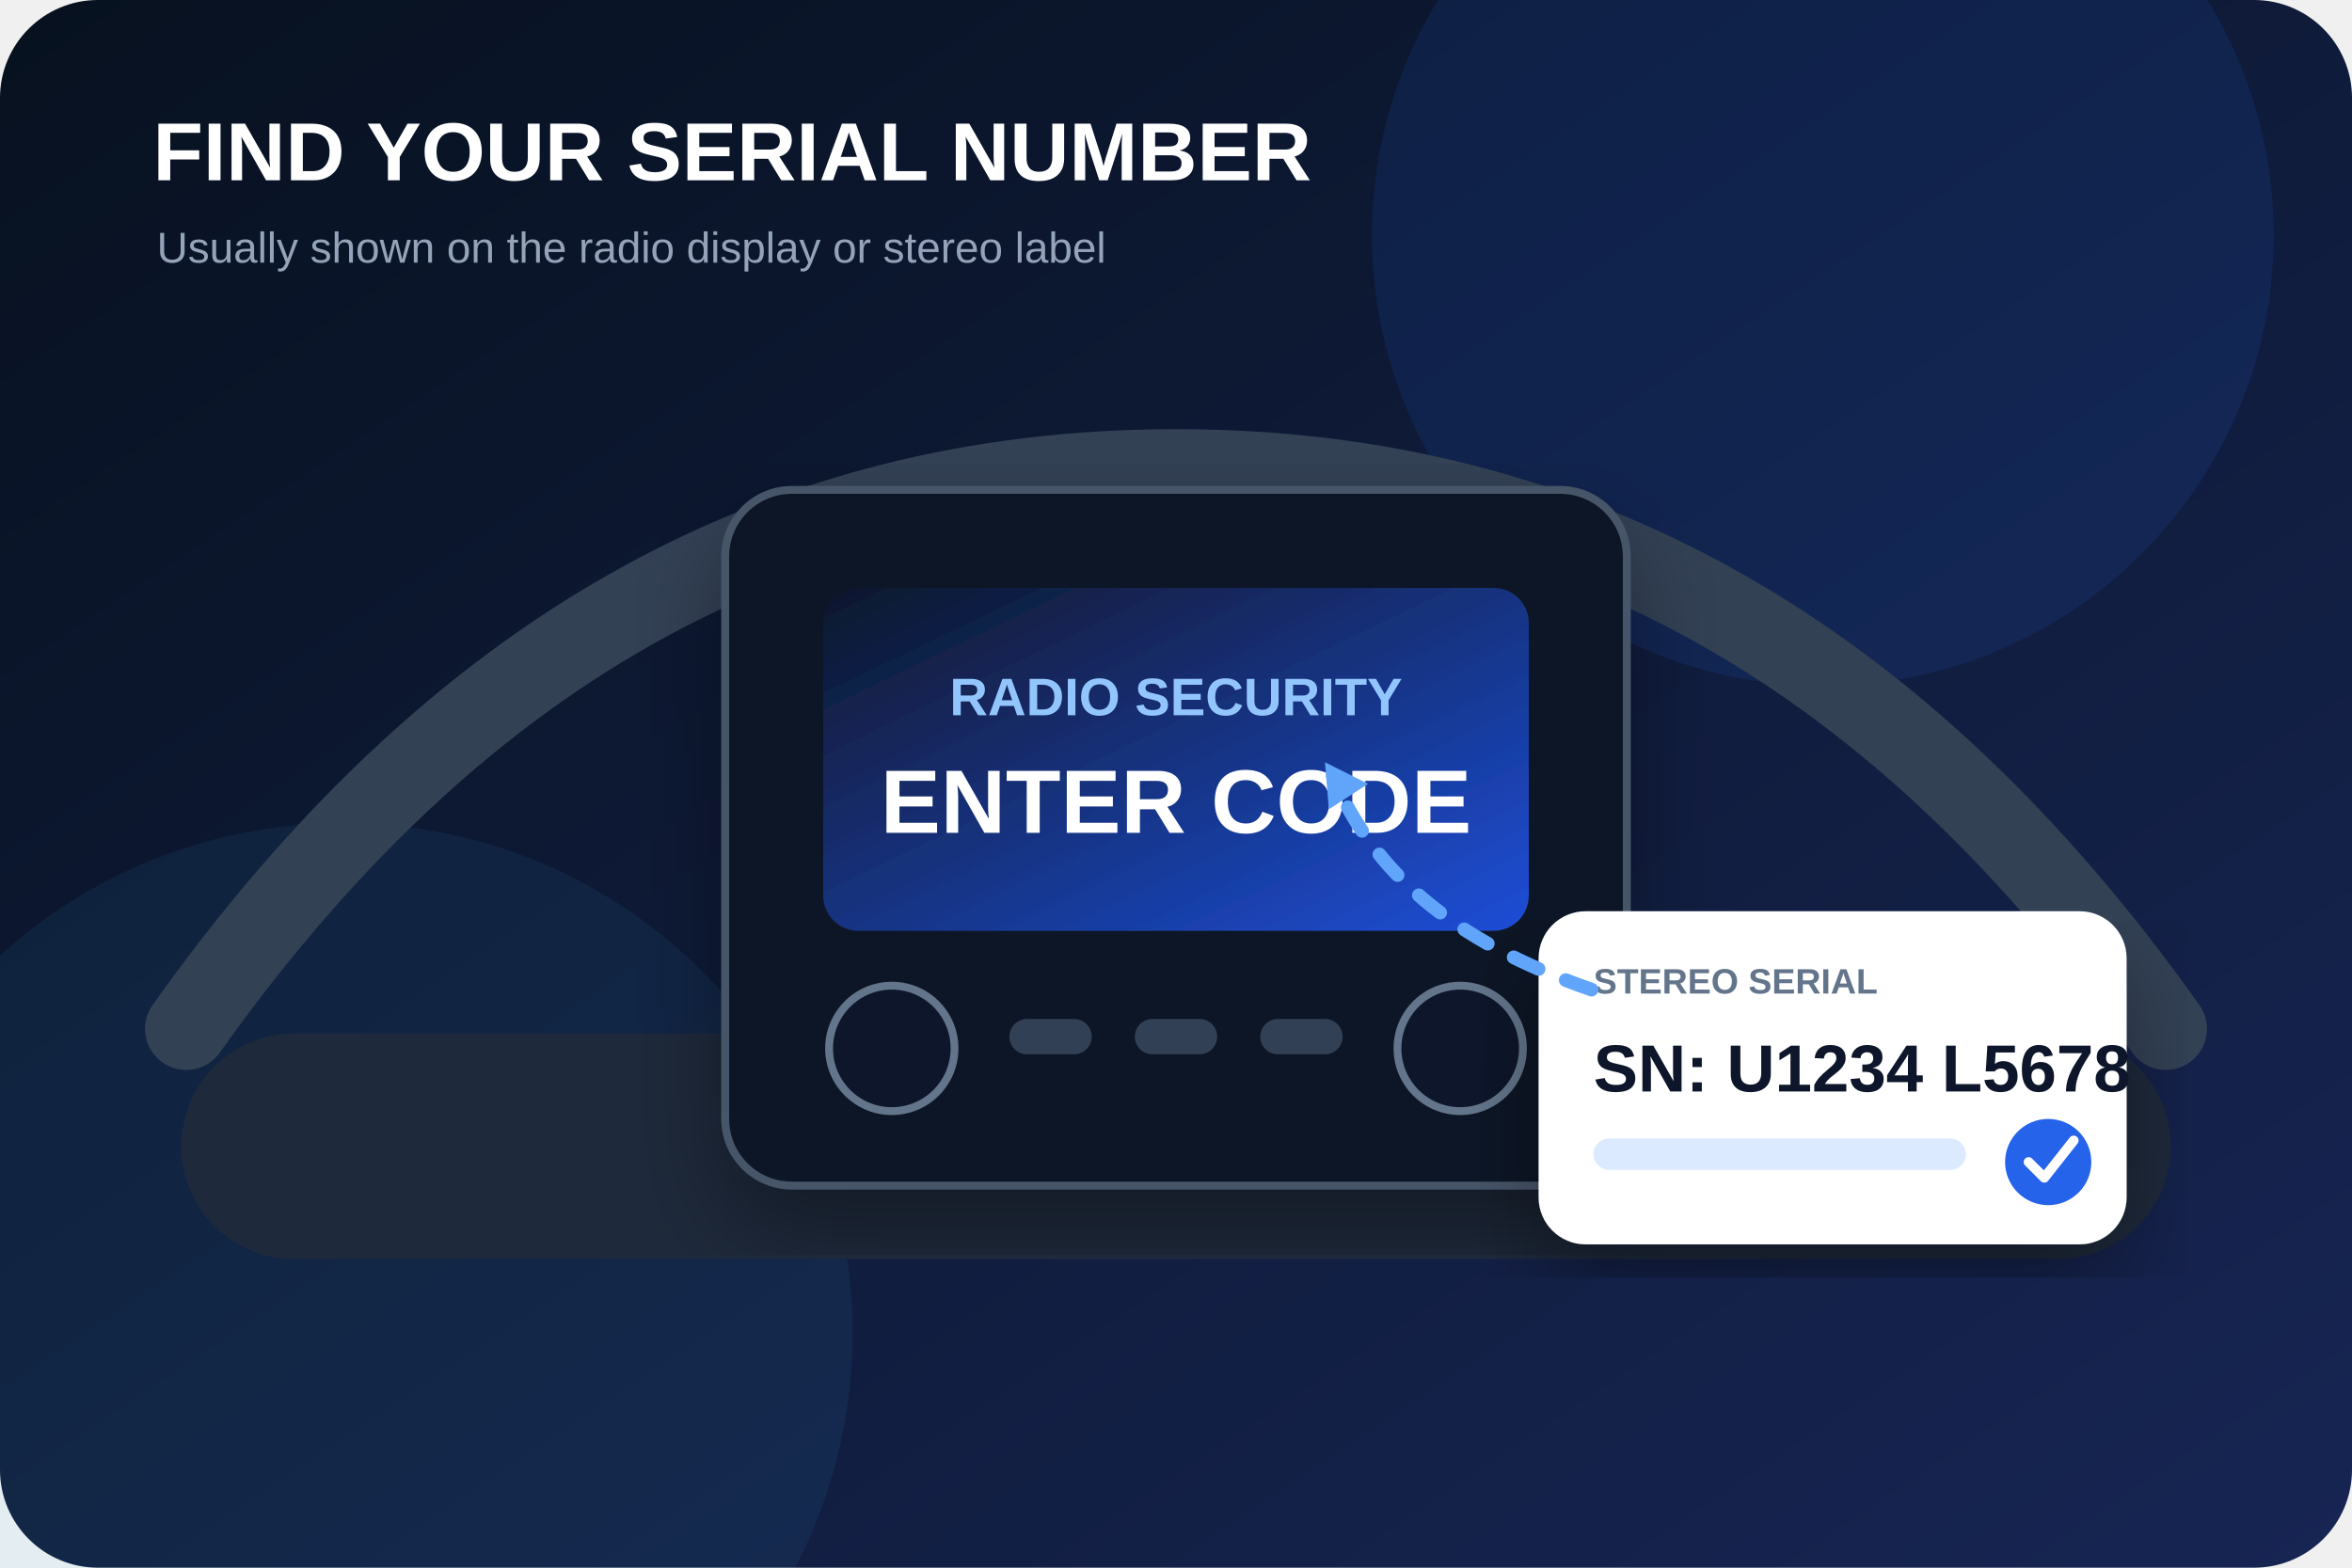
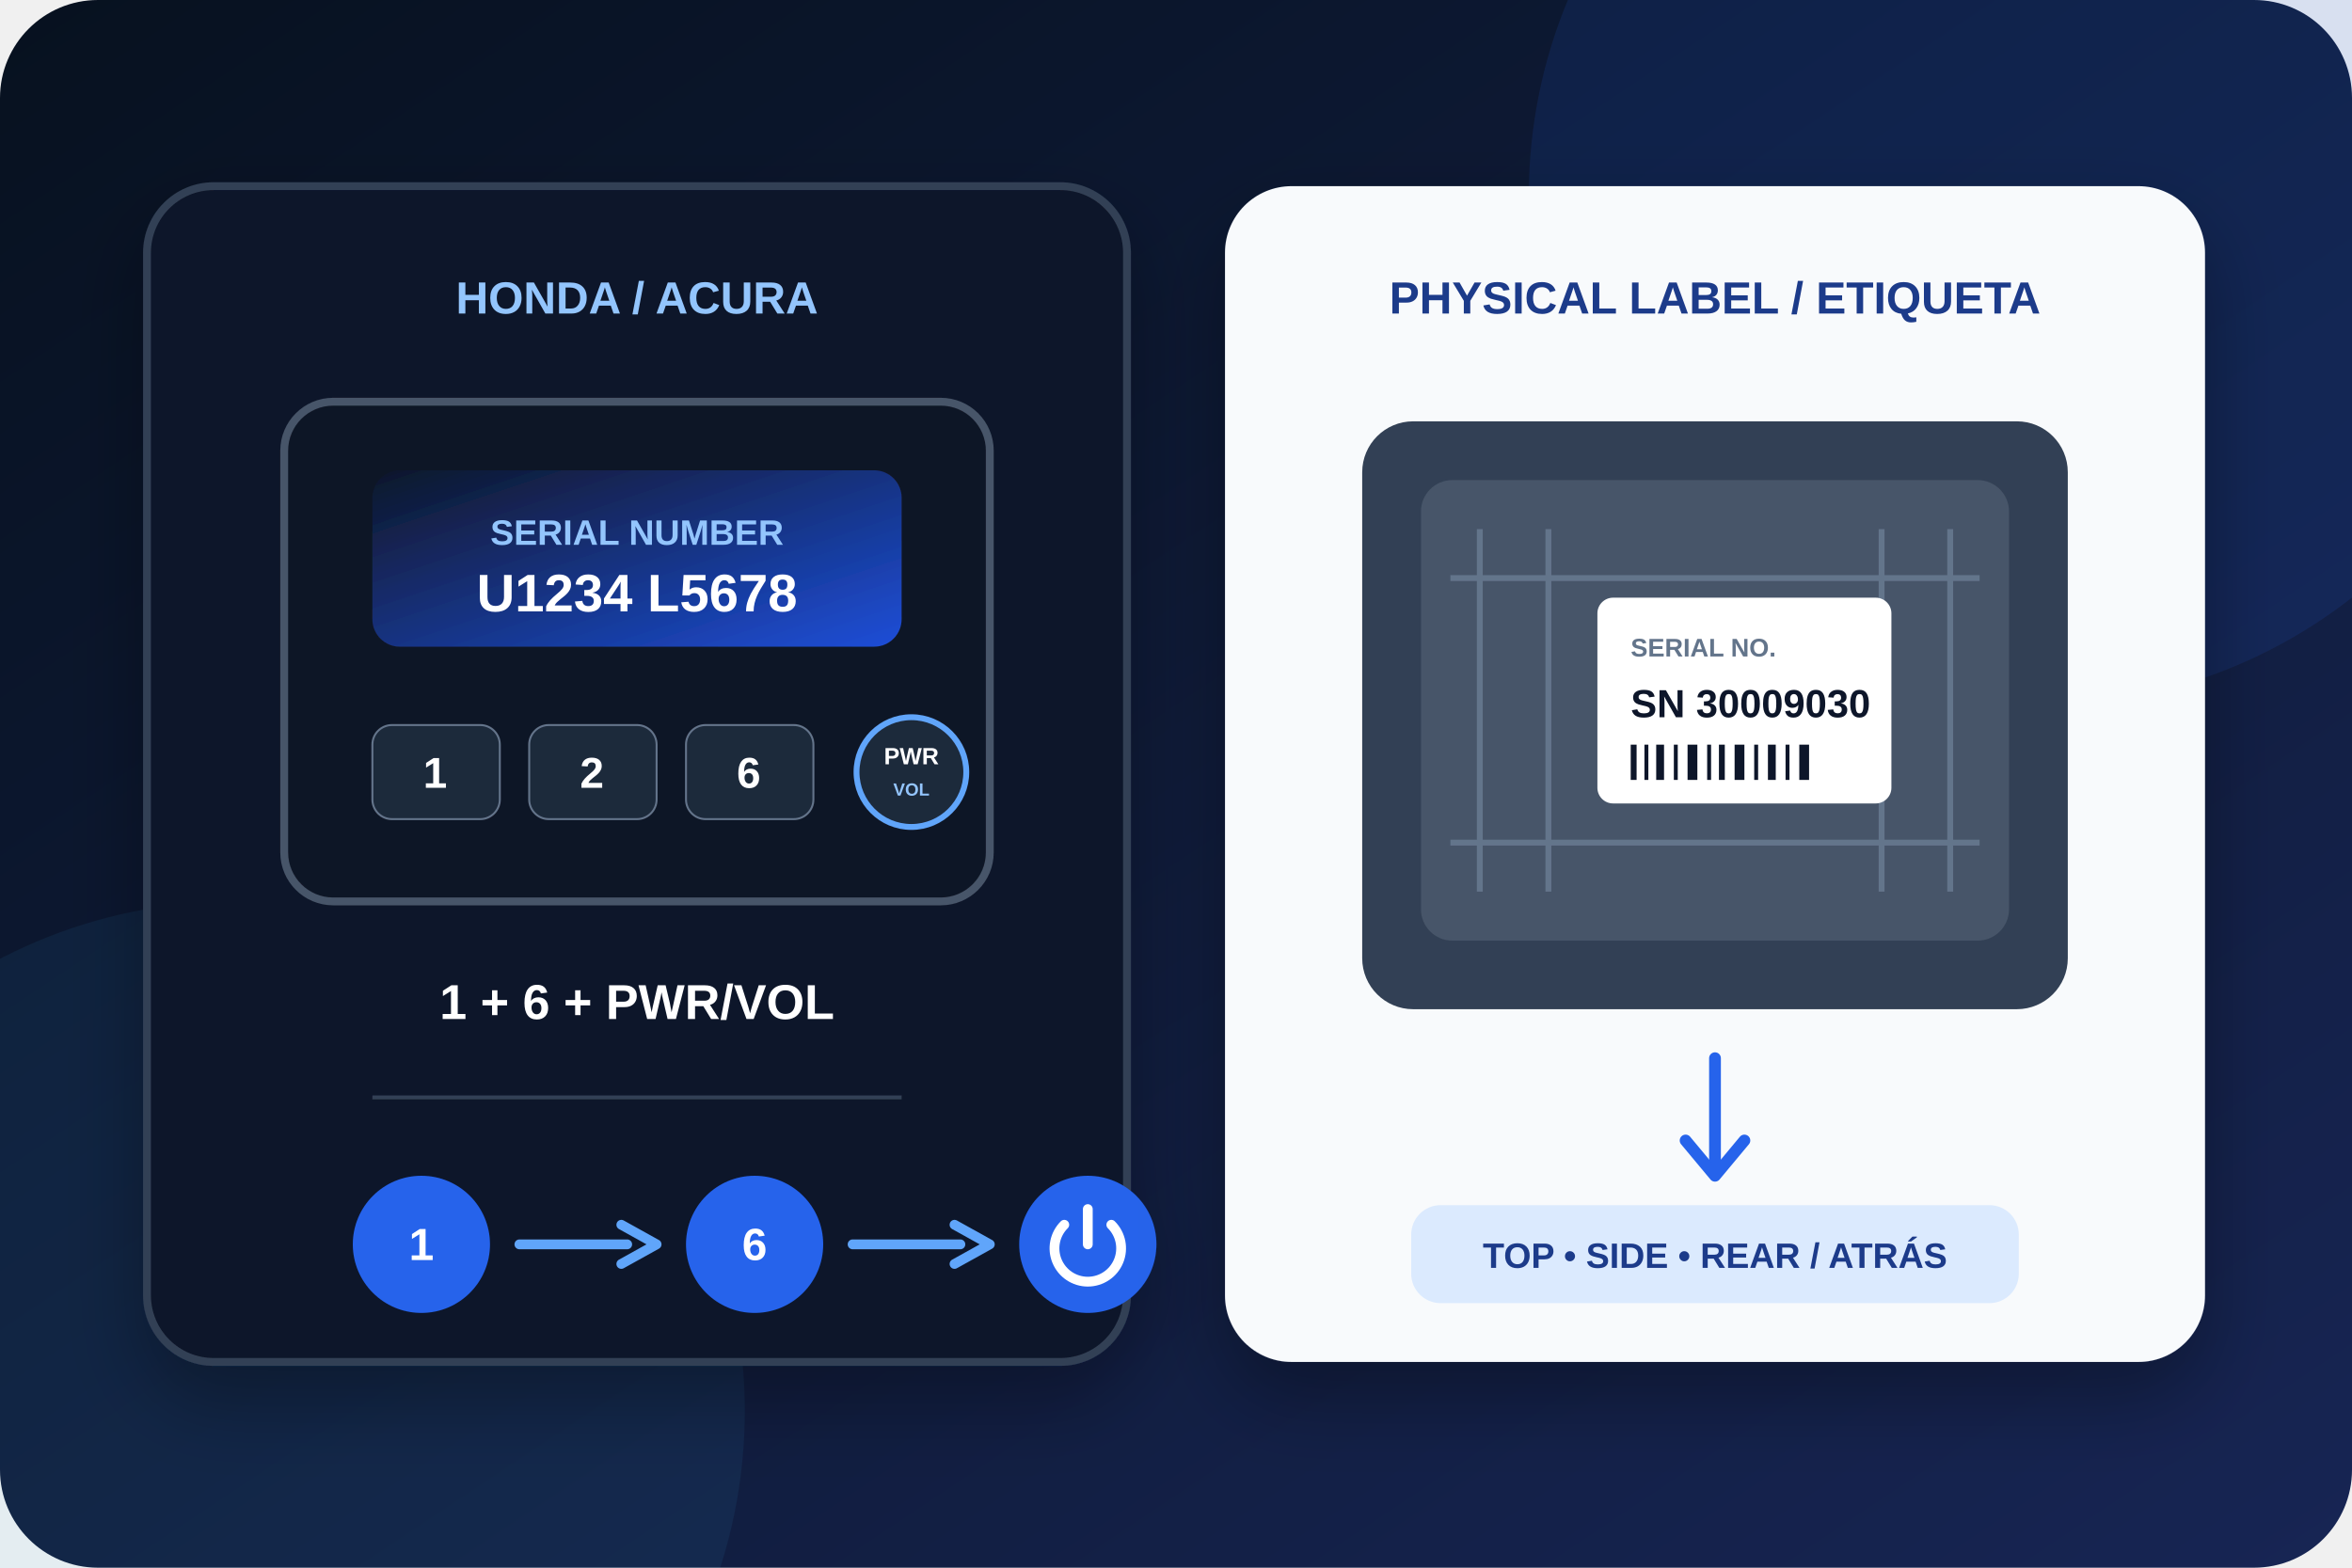
<svg xmlns="http://www.w3.org/2000/svg" viewBox="0 0 1200 800" role="img" aria-labelledby="title desc">
  <defs>
    <linearGradient id="bg" x1="0" y1="0" x2="1" y2="1">
      <stop stop-color="#07111f" />
      <stop offset="1" stop-color="#172554" />
    </linearGradient>
    <linearGradient id="screen" x1="0" y1="0" x2="1" y2="1">
      <stop stop-color="#0f172a" />
      <stop offset="1" stop-color="#1d4ed8" />
    </linearGradient>
    <filter id="shadow">
-       <feDropShadow dx="0" dy="22" stdDeviation="24" flood-opacity=".35" />
+       <feDropShadow dx="0" dy="18" stdDeviation="20" flood-opacity=".32" />
    </filter>
  </defs>
  <rect width="1200" height="800" rx="50" fill="url(#bg)" />
-   <circle cx="930" cy="120" r="230" fill="#2563eb" opacity=".12" />
-   <circle cx="175" cy="680" r="260" fill="#38bdf8" opacity=".07" />
-   <path d="M95 525c135-190 300-285 505-285s370 95 505 285" fill="none" stroke="#334155" stroke-width="42" stroke-linecap="round" />
-   <path d="M150 585h900" stroke="#1e293b" stroke-width="115" stroke-linecap="round" />
-   <g filter="url(#shadow)">
-     <rect x="370" y="250" width="460" height="355" rx="34" fill="#111827" stroke="#475569" stroke-width="4" />
-     <rect x="420" y="300" width="360" height="175" rx="18" fill="url(#screen)" />
-     <text x="600" y="365" fill="#93c5fd" font-size="27" font-family="Arial,sans-serif" text-anchor="middle" font-weight="700">RADIO SECURITY</text>
-     <text x="600" y="425" fill="#fff" font-size="46" font-family="Arial,sans-serif" text-anchor="middle" font-weight="800">ENTER CODE</text>
-     <circle cx="455" cy="535" r="32" fill="#0f172a" stroke="#64748b" stroke-width="4" />
-     <circle cx="745" cy="535" r="32" fill="#0f172a" stroke="#64748b" stroke-width="4" />
-     <g fill="#334155">
-       <rect x="515" y="520" width="42" height="18" rx="9" />
-       <rect x="579" y="520" width="42" height="18" rx="9" />
-       <rect x="643" y="520" width="42" height="18" rx="9" />
+   <circle cx="1040" cy="100" r="260" fill="#2563eb" opacity=".12" />
+   <circle cx="120" cy="720" r="260" fill="#38bdf8" opacity=".07" />
+   <g transform="translate(75 95)" filter="url(#shadow)">
+     <rect width="500" height="600" rx="34" fill="#0f172a" stroke="#334155" stroke-width="4" />
+     <text x="250" y="65" text-anchor="middle" fill="#93c5fd" font-size="23" font-family="Arial,sans-serif" font-weight="800">HONDA / ACURA</text>
+     <rect x="70" y="110" width="360" height="255" rx="25" fill="#111827" stroke="#475569" stroke-width="4" />
+     <rect x="115" y="145" width="270" height="90" rx="14" fill="url(#screen)" />
+     <text x="250" y="183" text-anchor="middle" fill="#93c5fd" font-size="18" font-family="Arial,sans-serif" font-weight="700">SERIAL NUMBER</text>
+     <text x="250" y="217" text-anchor="middle" fill="#fff" font-size="27" font-family="Arial,sans-serif" font-weight="900">U1234  L5678</text>
+     <g font-family="Arial,sans-serif" text-anchor="middle">
+       <rect x="115" y="275" width="65" height="48" rx="10" fill="#1e293b" stroke="#64748b" />
+       <text x="147" y="307" fill="#fff" font-size="22" font-weight="900">1</text>
+       <rect x="195" y="275" width="65" height="48" rx="10" fill="#1e293b" stroke="#64748b" />
+       <text x="227" y="307" fill="#fff" font-size="22" font-weight="900">2</text>
+       <rect x="275" y="275" width="65" height="48" rx="10" fill="#1e293b" stroke="#64748b" />
+       <text x="307" y="307" fill="#fff" font-size="22" font-weight="900">6</text>
+       <circle cx="390" cy="299" r="28" fill="#1e293b" stroke="#60a5fa" stroke-width="3" />
+       <text x="390" y="295" fill="#fff" font-size="12" font-weight="900">PWR</text>
+       <text x="390" y="311" fill="#93c5fd" font-size="9" font-weight="700">VOL</text>
+     </g>
+     <text x="250" y="425" text-anchor="middle" fill="#fff" font-size="25" font-family="Arial,sans-serif" font-weight="900">1  +  6  +  PWR/VOL</text>
+     <path d="M115 465h270" stroke="#334155" stroke-width="2" />
+     <g transform="translate(105 505)">
+       <circle cx="35" cy="35" r="35" fill="#2563eb" />
+       <text x="35" y="43" text-anchor="middle" fill="#fff" font-size="23" font-family="Arial,sans-serif" font-weight="900">1</text>
+       <path d="M85 35h55" stroke="#60a5fa" stroke-width="5" stroke-linecap="round" />
+       <path d="m137 25 18 10-18 10" fill="none" stroke="#60a5fa" stroke-width="5" stroke-linecap="round" stroke-linejoin="round" />
+       <circle cx="205" cy="35" r="35" fill="#2563eb" />
+       <text x="205" y="43" text-anchor="middle" fill="#fff" font-size="23" font-family="Arial,sans-serif" font-weight="900">6</text>
+       <path d="M255 35h55" stroke="#60a5fa" stroke-width="5" stroke-linecap="round" />
+       <path d="m307 25 18 10-18 10" fill="none" stroke="#60a5fa" stroke-width="5" stroke-linecap="round" stroke-linejoin="round" />
+       <circle cx="375" cy="35" r="35" fill="#2563eb" />
+       <path d="M375 17v18" stroke="#fff" stroke-width="5" stroke-linecap="round" />
+       <path d="M363 25a17 17 0 1 0 24 0" fill="none" stroke="#fff" stroke-width="5" stroke-linecap="round" />
    </g>
  </g>
-   <g transform="translate(785 465)" filter="url(#shadow)">
-     <rect width="300" height="170" rx="24" fill="#fff" />
-     <text x="28" y="42" fill="#64748b" font-size="18" font-family="Arial,sans-serif" font-weight="700">STEREO SERIAL</text>
-     <text x="28" y="92" fill="#0f172a" font-size="34" font-family="Arial,sans-serif" font-weight="900">SN: U1234 L5678</text>
-     <rect x="28" y="116" width="190" height="16" rx="8" fill="#dbeafe" />
-     <circle cx="260" cy="128" r="22" fill="#2563eb" />
-     <path d="m250 128 8 8 15-19" fill="none" stroke="#fff" stroke-width="5" stroke-linecap="round" stroke-linejoin="round" />
+   <g transform="translate(625 95)" filter="url(#shadow)">
+     <rect width="500" height="600" rx="34" fill="#f8fafc" />
+     <text x="250" y="65" text-anchor="middle" fill="#1e3a8a" font-size="23" font-family="Arial,sans-serif" font-weight="800">PHYSICAL LABEL / ETIQUETA</text>
+     <g transform="translate(70 120)">
+       <rect width="360" height="300" rx="26" fill="#334155" />
+       <rect x="30" y="30" width="300" height="235" rx="16" fill="#475569" />
+       <g stroke="#64748b" stroke-width="3">
+         <path d="M60 55v185M95 55v185M265 55v185M300 55v185" />
+         <path d="M45 80h270M45 215h270" />
+       </g>
+       <rect x="120" y="90" width="150" height="105" rx="8" fill="#fff" />
+       <text x="137" y="120" fill="#64748b" font-size="13" font-family="Arial,sans-serif" font-weight="800">SERIAL NO.</text>
+       <text x="137" y="151" fill="#0f172a" font-size="20" font-family="Arial,sans-serif" font-weight="900">SN 30009030</text>
+       <g fill="#0f172a">
+         <rect x="137" y="165" width="3" height="18" />
+         <rect x="144" y="165" width="2" height="18" />
+         <rect x="150" y="165" width="4" height="18" />
+         <rect x="159" y="165" width="2" height="18" />
+         <rect x="166" y="165" width="5" height="18" />
+         <rect x="176" y="165" width="2" height="18" />
+         <rect x="182" y="165" width="3" height="18" />
+         <rect x="190" y="165" width="5" height="18" />
+         <rect x="200" y="165" width="2" height="18" />
+         <rect x="207" y="165" width="4" height="18" />
+         <rect x="216" y="165" width="2" height="18" />
+         <rect x="223" y="165" width="5" height="18" />
+       </g>
+     </g>
+     <path d="M250 445v55" stroke="#2563eb" stroke-width="6" stroke-linecap="round" />
+     <path d="m235 487 15 18 15-18" fill="none" stroke="#2563eb" stroke-width="6" stroke-linecap="round" stroke-linejoin="round" />
+     <rect x="95" y="520" width="310" height="50" rx="15" fill="#dbeafe" />
+     <text x="250" y="552" text-anchor="middle" fill="#1e3a8a" font-size="18" font-family="Arial,sans-serif" font-weight="900">TOP • SIDE • REAR / ATRÁS</text>
  </g>
-   <path d="M812 505c-72-25-112-61-132-109" fill="none" stroke="#60a5fa" stroke-width="7" stroke-linecap="round" stroke-dasharray="14 15" />
-   <path d="m676 389 2 24 20-13" fill="#60a5fa" />
-   <text x="78" y="92" fill="#fff" font-size="42" font-family="Arial,sans-serif" font-weight="900">FIND YOUR SERIAL NUMBER</text>
-   <text x="80" y="134" fill="#94a3b8" font-size="22" font-family="Arial,sans-serif">Usually shown on the radio display or stereo label</text>
</svg>
